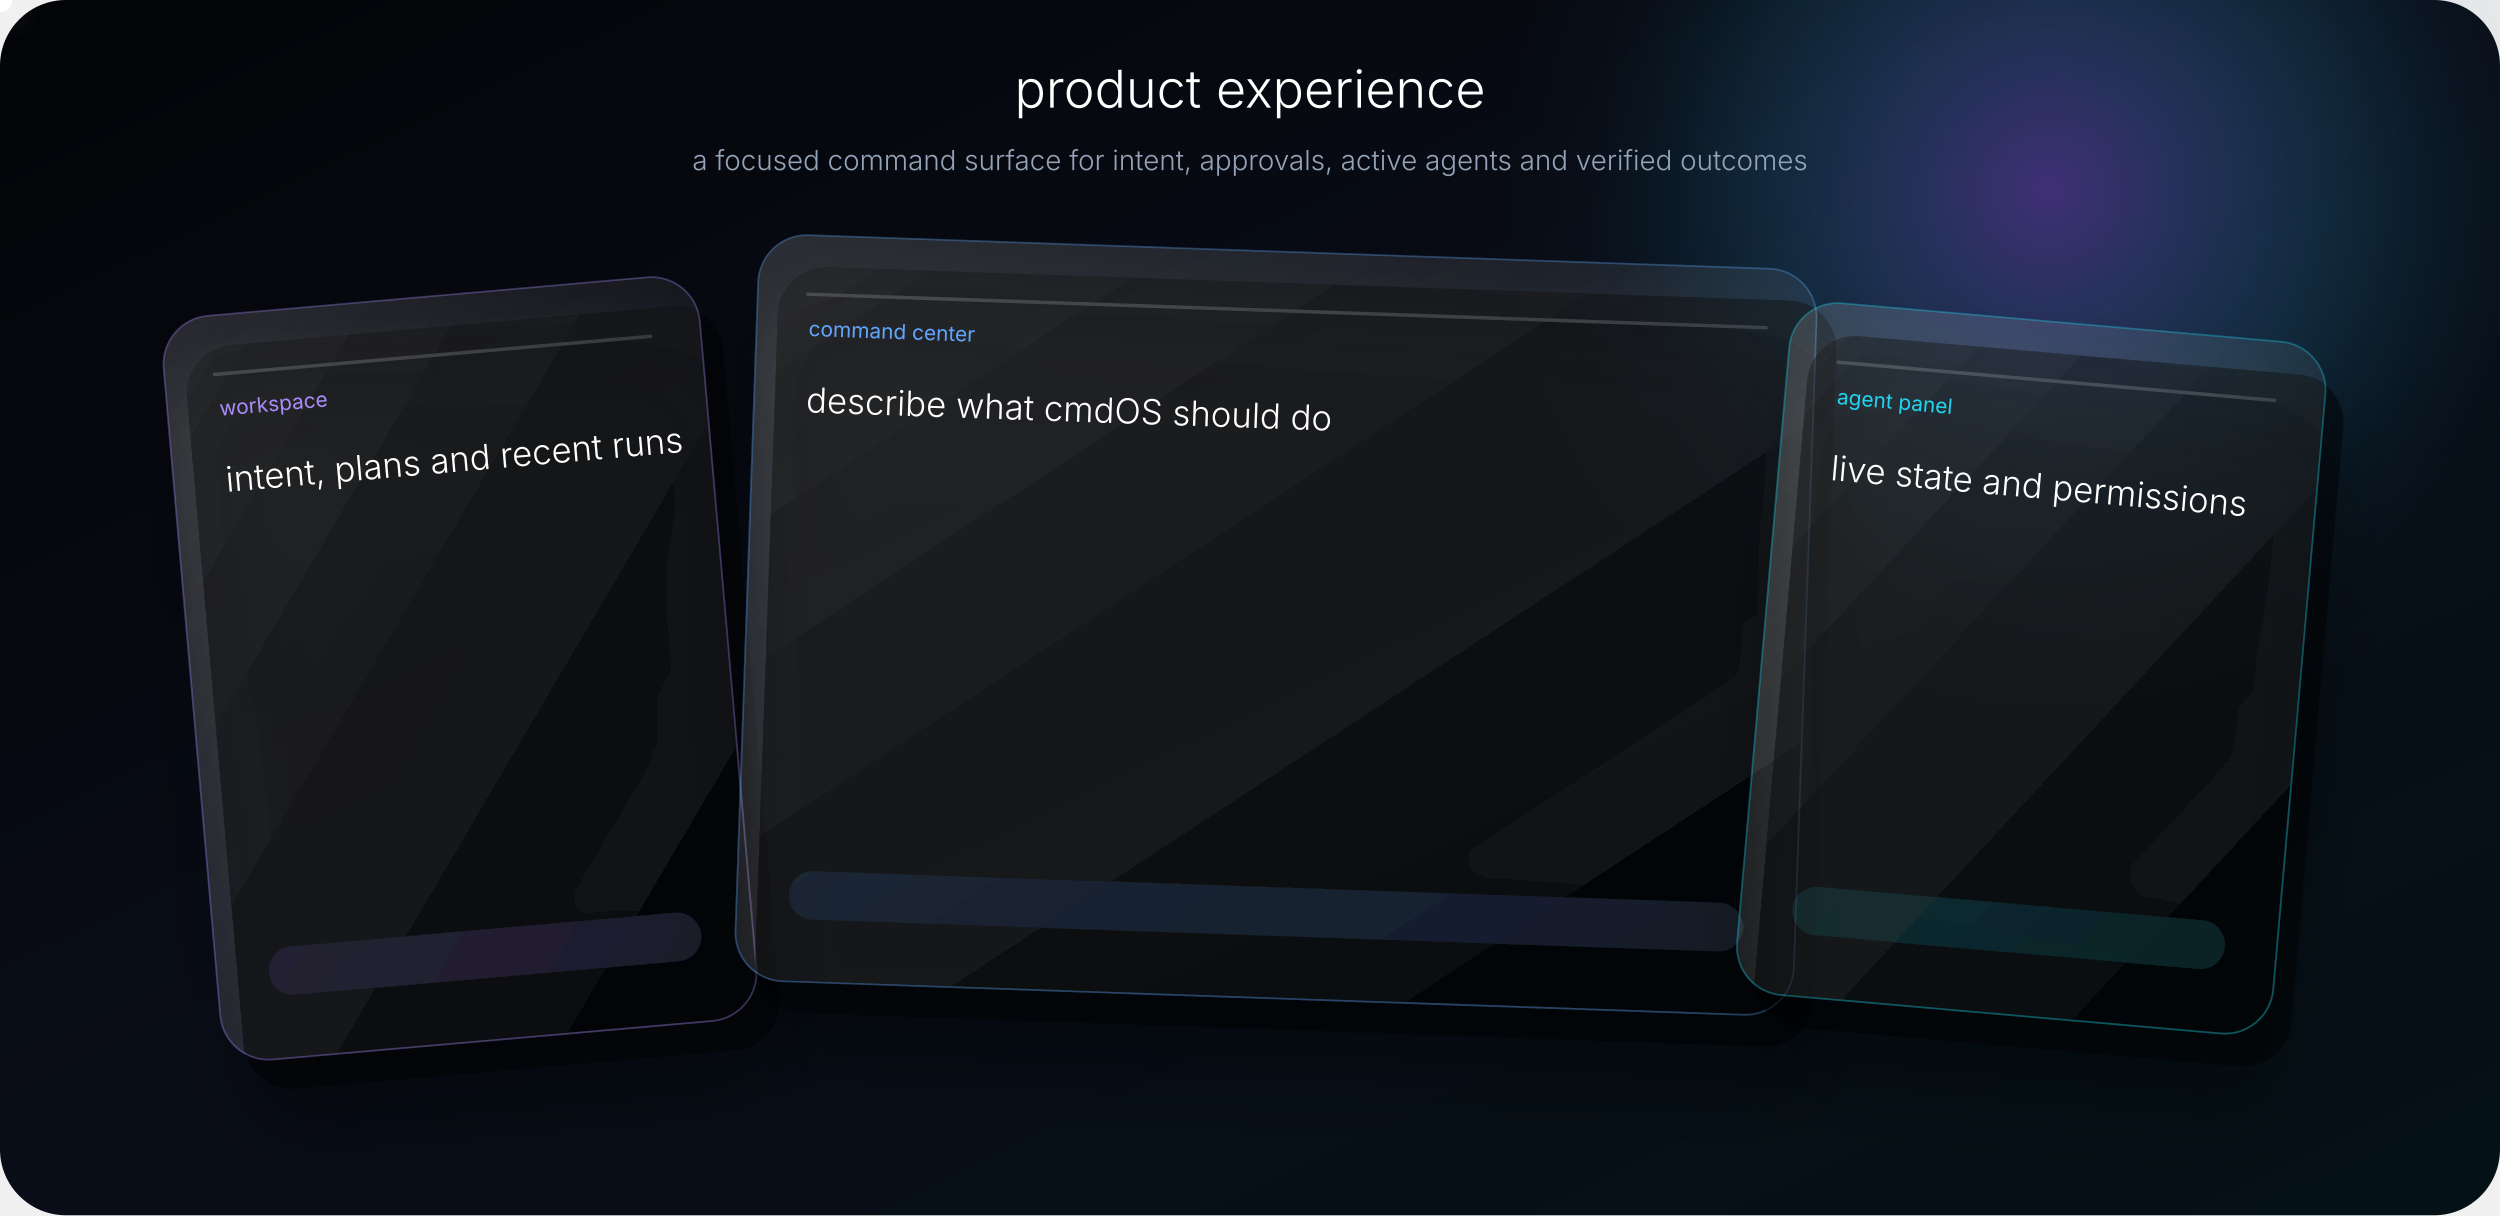
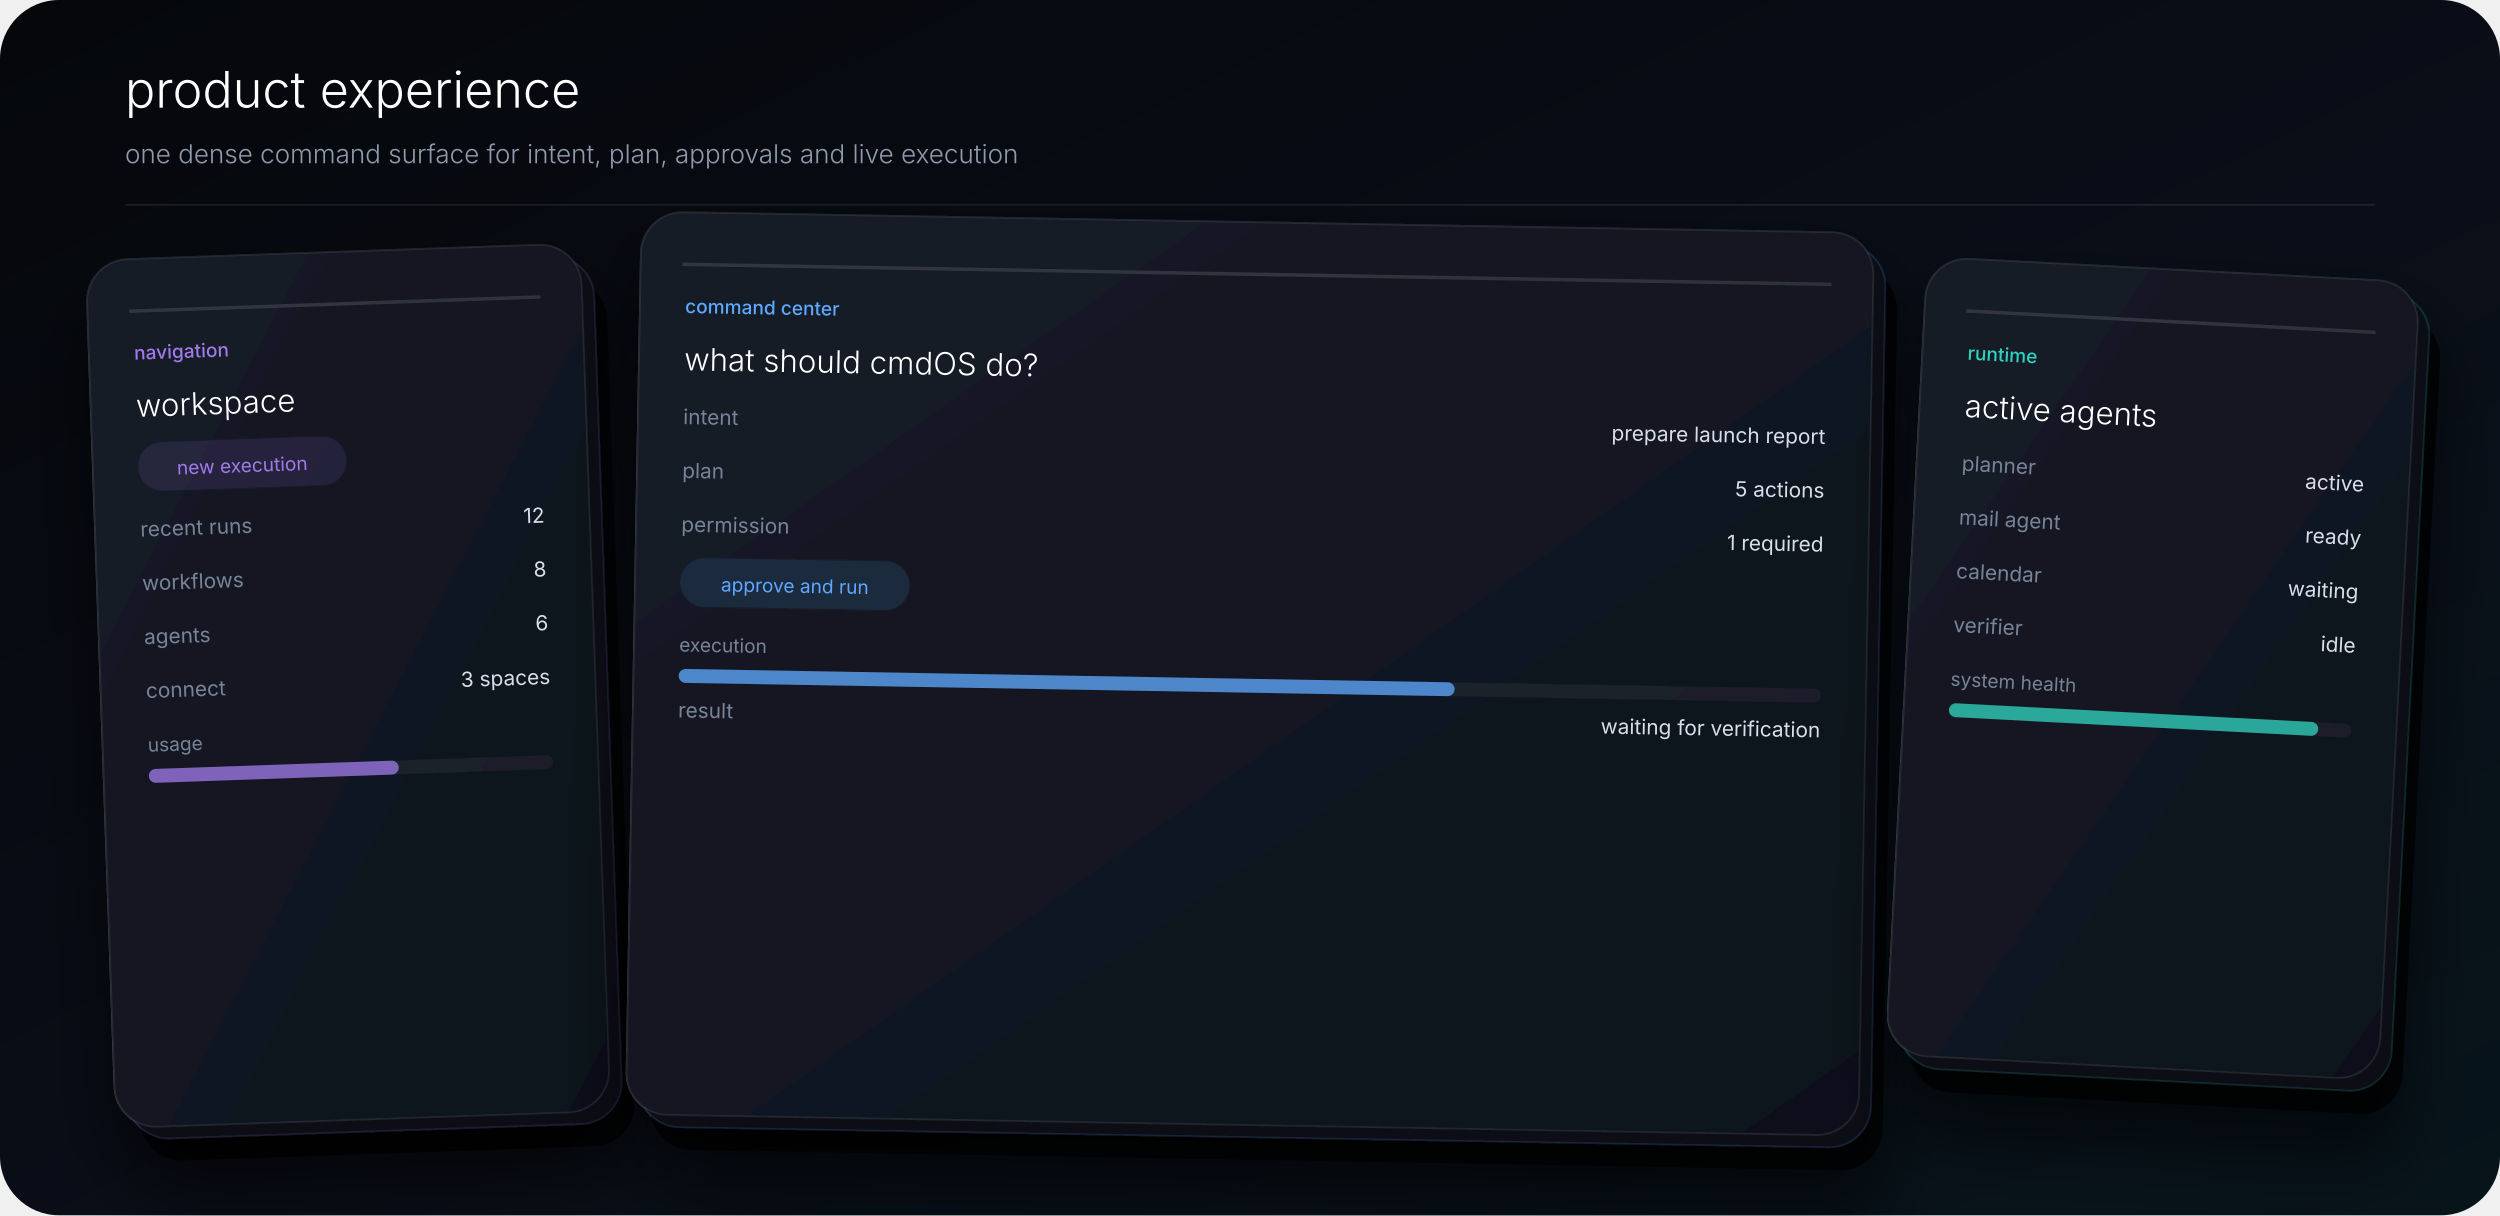
<svg xmlns="http://www.w3.org/2000/svg" width="1440" height="700" viewBox="0 0 1440 700">
  <defs>
    <linearGradient id="bg" x1="0" y1="0" x2="1" y2="1">
-       <stop offset="0" stop-color="#030407" />
-       <stop offset=".48" stop-color="#090d17" />
-       <stop offset="1" stop-color="#041116" />
+       <stop offset="0" stop-color="#05070b" />
+       <stop offset=".55" stop-color="#0a0e18" />
+       <stop offset="1" stop-color="#07141a" />
+     </linearGradient>
+     <linearGradient id="surface" x1="0" y1="0" x2="1" y2="1">
+       <stop offset="0" stop-color="#171c28" />
+       <stop offset="1" stop-color="#0d111a" />
+     </linearGradient>
+     <linearGradient id="surface2" x1="0" y1="0" x2="1" y2="1">
+       <stop offset="0" stop-color="#202736" />
+       <stop offset="1" stop-color="#111722" />
    </linearGradient>
    <linearGradient id="brand" x1="0" y1="0" x2="1" y2="1">
-       <stop offset="0" stop-color="#a78bfa" />
-       <stop offset=".48" stop-color="#60a5fa" />
-       <stop offset="1" stop-color="#22d3ee" />
-     </linearGradient>
-     <linearGradient id="glass" x1="0" y1="0" x2="1" y2="1">
-       <stop offset="0" stop-color="#ffffff" stop-opacity=".14" />
-       <stop offset=".52" stop-color="#ffffff" stop-opacity=".055" />
-       <stop offset="1" stop-color="#ffffff" stop-opacity=".02" />
+       <stop offset="0" stop-color="#9f7aea" />
+       <stop offset=".5" stop-color="#5da8ff" />
+       <stop offset="1" stop-color="#2dd4bf" />
    </linearGradient>
    <linearGradient id="metal" x1="0" y1="0" x2="1" y2="1">
      <stop offset="0" stop-color="#f8fafc" />
      <stop offset=".25" stop-color="#64748b" />
-       <stop offset=".48" stop-color="#ffffff" />
-       <stop offset=".72" stop-color="#334155" />
+       <stop offset=".52" stop-color="#ffffff" />
+       <stop offset=".78" stop-color="#334155" />
      <stop offset="1" stop-color="#cbd5e1" />
    </linearGradient>
    <radialGradient id="orb">
-       <stop offset="0" stop-color="#8b5cf6" stop-opacity=".42" />
-       <stop offset=".55" stop-color="#38bdf8" stop-opacity=".13" />
-       <stop offset="1" stop-color="#030407" stop-opacity="0" />
+       <stop offset="0" stop-color="#7c3aed" stop-opacity=".28" />
+       <stop offset=".55" stop-color="#38bdf8" stop-opacity=".10" />
+       <stop offset="1" stop-color="#05070b" stop-opacity="0" />
    </radialGradient>
-     <filter id="deepShadow" x="-80%" y="-80%" width="260%" height="260%">
-       <feGaussianBlur in="SourceAlpha" stdDeviation="22" result="blur" />
-       <feOffset dx="0" dy="28" result="offset" />
-       <feColorMatrix in="offset" type="matrix" values="0 0 0 0 0               0 0 0 0 0               0 0 0 0 0               0 0 0 .68 0" result="shadow" />
-       <feMerge>
-         <feMergeNode in="shadow" />
-         <feMergeNode in="SourceGraphic" />
-       </feMerge>
+     <filter id="shadow" x="-80%" y="-80%" width="260%" height="260%">
+       <feDropShadow dx="0" dy="24" stdDeviation="20" flood-color="#000000" flood-opacity=".62" />
+     </filter>
+     <filter id="smallShadow" x="-50%" y="-50%" width="200%" height="200%">
+       <feDropShadow dx="0" dy="12" stdDeviation="10" flood-color="#000000" flood-opacity=".48" />
    </filter>
    <filter id="glow" x="-100%" y="-100%" width="300%" height="300%">
-       <feGaussianBlur stdDeviation="9" result="b" />
+       <feGaussianBlur stdDeviation="7" result="blur" />
      <feMerge>
-         <feMergeNode in="b" />
+         <feMergeNode in="blur" />
        <feMergeNode in="SourceGraphic" />
      </feMerge>
    </filter>
  </defs>
-   <rect width="1440" height="700" rx="38" fill="url(#bg)" />
-   <circle cx="1180" cy="110" r="330" fill="url(#orb)" />
-   <text x="720" y="62" text-anchor="middle" font-family="Inter,Arial,sans-serif" font-size="30" font-weight="300" fill="#ffffff">product experience</text>
-   <text x="720" y="98" text-anchor="middle" font-family="Inter,Arial,sans-serif" font-size="16" font-weight="300" fill="#94a3b8">a focused command surface for intent, approvals, active agents and verified outcomes</text>
-   <g transform="translate(110 170) rotate(-5 155.0 215.0)" filter="url(#deepShadow)">
-     <rect x="12" y="18" width="310" height="430" rx="28" fill="#000000" opacity=".48" />
-     <rect width="310" height="430" rx="28" fill="url(#glass)" stroke="#a78bfa" stroke-opacity=".34" />
-     <path d="M28 34 H282" stroke="#ffffff" stroke-opacity=".16" stroke-width="2" />
-     <text x="30" y="58" font-family="Inter,Arial,sans-serif" font-size="12" font-weight="400" fill="#a78bfa">workspace</text>
-     <text x="30" y="102" font-family="Inter,Arial,sans-serif" font-size="20" font-weight="300" fill="#ffffff">intent, plans and recent runs</text>
-     <rect x="30" y="366" width="250" height="28" rx="14" fill="#a78bfa" opacity=".10" />
+   <rect width="1440" height="700" rx="34" fill="url(#bg)" />
+   <text x="72" y="62" font-family="Inter,Arial,sans-serif" font-size="29" font-weight="350" fill="#ffffff">product experience</text>
+   <text x="72" y="94" font-family="Inter,Arial,sans-serif" font-size="15" font-weight="300" fill="#8f9bad">one dense command surface for intent, plan, approvals and live execution</text>
+   <line x1="72" y1="118" x2="1368" y2="118" stroke="#ffffff" stroke-opacity=".08" />
+   <g transform="translate(58 145) rotate(-2 142.5 250.0)" filter="url(#shadow)">
+     <rect x="14" y="20" width="285" height="500" rx="24" fill="#020305" opacity=".78" />
+     <rect x="7.0" y="7.0" width="285" height="500" rx="24" fill="#0b0f17" stroke="#9f7aea" stroke-opacity=".16" />
+     <rect width="285" height="500" rx="24" fill="url(#surface)" stroke="#ffffff" stroke-opacity=".09" />
+     <path d="M24 30 H261" stroke="#ffffff" stroke-opacity=".12" stroke-width="2" />
+     <text x="26" y="58" font-family="Inter,Arial,sans-serif" font-size="11" font-weight="500" fill="#9f7aea">navigation</text>
+     <text x="26" y="91" font-family="Inter,Arial,sans-serif" font-size="18" font-weight="350" fill="#ffffff">workspace</text>
+     <rect x="26" y="106" width="120" height="28" rx="14" fill="#9f7aea" opacity=".12" stroke="#9f7aea" stroke-opacity=".18" />
+     <text x="86.0" y="125" text-anchor="middle" font-family="Inter,Arial,sans-serif" font-size="11" fill="#9f7aea">new execution</text>
+     <text x="26" y="160" font-family="Inter,Arial,sans-serif" font-size="12" fill="#778397">recent runs</text>
+     <text x="259" y="160" text-anchor="end" font-family="Inter,Arial,sans-serif" font-size="12" fill="#d8dee9">12</text>
+     <text x="26" y="191" font-family="Inter,Arial,sans-serif" font-size="12" fill="#778397">workflows</text>
+     <text x="259" y="191" text-anchor="end" font-family="Inter,Arial,sans-serif" font-size="12" fill="#d8dee9">8</text>
+     <text x="26" y="222" font-family="Inter,Arial,sans-serif" font-size="12" fill="#778397">agents</text>
+     <text x="259" y="222" text-anchor="end" font-family="Inter,Arial,sans-serif" font-size="12" fill="#d8dee9">6</text>
+     <text x="26" y="253" font-family="Inter,Arial,sans-serif" font-size="12" fill="#778397">connect</text>
+     <text x="259" y="253" text-anchor="end" font-family="Inter,Arial,sans-serif" font-size="12" fill="#d8dee9">3 spaces</text>
+     <text x="26" y="284" font-family="Inter,Arial,sans-serif" font-size="11" fill="#778397">usage</text>
+     <rect x="26" y="294" width="233" height="8" rx="4" fill="#ffffff" opacity=".05" />
+     <rect x="26" y="294" width="144" height="8" rx="4" fill="#9f7aea" opacity=".75" />
  </g>
-   <g transform="translate(430 145) rotate(2 305.0 215.0)" filter="url(#deepShadow)">
-     <rect x="12" y="18" width="610" height="430" rx="28" fill="#000000" opacity=".48" />
-     <rect width="610" height="430" rx="28" fill="url(#glass)" stroke="#60a5fa" stroke-opacity=".34" />
-     <path d="M28 34 H582" stroke="#ffffff" stroke-opacity=".16" stroke-width="2" />
-     <text x="30" y="58" font-family="Inter,Arial,sans-serif" font-size="12" font-weight="400" fill="#60a5fa">command center</text>
-     <text x="30" y="102" font-family="Inter,Arial,sans-serif" font-size="20" font-weight="300" fill="#ffffff">describe what cmdOS should do</text>
-     <rect x="30" y="366" width="550" height="28" rx="14" fill="#60a5fa" opacity=".10" />
+   <g transform="translate(365 128) rotate(1 355.0 260.0)" filter="url(#shadow)">
+     <rect x="14" y="20" width="710" height="520" rx="24" fill="#020305" opacity=".78" />
+     <rect x="7.0" y="7.0" width="710" height="520" rx="24" fill="#0b0f17" stroke="#5da8ff" stroke-opacity=".16" />
+     <rect width="710" height="520" rx="24" fill="url(#surface)" stroke="#ffffff" stroke-opacity=".09" />
+     <path d="M24 30 H686" stroke="#ffffff" stroke-opacity=".12" stroke-width="2" />
+     <text x="26" y="58" font-family="Inter,Arial,sans-serif" font-size="11" font-weight="500" fill="#5da8ff">command center</text>
+     <text x="26" y="91" font-family="Inter,Arial,sans-serif" font-size="18" font-weight="350" fill="#ffffff">what should cmdOS do?</text>
+     <text x="26" y="122" font-family="Inter,Arial,sans-serif" font-size="12" fill="#778397">intent</text>
+     <text x="684" y="122" text-anchor="end" font-family="Inter,Arial,sans-serif" font-size="12" fill="#d8dee9">prepare launch report</text>
+     <text x="26" y="153" font-family="Inter,Arial,sans-serif" font-size="12" fill="#778397">plan</text>
+     <text x="684" y="153" text-anchor="end" font-family="Inter,Arial,sans-serif" font-size="12" fill="#d8dee9">5 actions</text>
+     <text x="26" y="184" font-family="Inter,Arial,sans-serif" font-size="12" fill="#778397">permission</text>
+     <text x="684" y="184" text-anchor="end" font-family="Inter,Arial,sans-serif" font-size="12" fill="#d8dee9">1 required</text>
+     <rect x="26" y="199" width="132" height="28" rx="14" fill="#5da8ff" opacity=".12" stroke="#5da8ff" stroke-opacity=".18" />
+     <text x="92.0" y="218" text-anchor="middle" font-family="Inter,Arial,sans-serif" font-size="11" fill="#5da8ff">approve and run</text>
+     <text x="26" y="253" font-family="Inter,Arial,sans-serif" font-size="11" fill="#778397">execution</text>
+     <rect x="26" y="263" width="658" height="8" rx="4" fill="#ffffff" opacity=".05" />
+     <rect x="26" y="263" width="447" height="8" rx="4" fill="#5da8ff" opacity=".75" />
+     <text x="26" y="291" font-family="Inter,Arial,sans-serif" font-size="12" fill="#778397">result</text>
+     <text x="684" y="291" text-anchor="end" font-family="Inter,Arial,sans-serif" font-size="12" fill="#d8dee9">waiting for verification</text>
  </g>
-   <g transform="translate(1015 185) rotate(5 155.0 200.0)" filter="url(#deepShadow)">
-     <rect x="12" y="18" width="310" height="400" rx="28" fill="#000000" opacity=".48" />
-     <rect width="310" height="400" rx="28" fill="url(#glass)" stroke="#22d3ee" stroke-opacity=".34" />
-     <path d="M28 34 H282" stroke="#ffffff" stroke-opacity=".16" stroke-width="2" />
-     <text x="30" y="58" font-family="Inter,Arial,sans-serif" font-size="12" font-weight="400" fill="#22d3ee">agent panel</text>
-     <text x="30" y="102" font-family="Inter,Arial,sans-serif" font-size="20" font-weight="300" fill="#ffffff">live state and permissions</text>
-     <rect x="30" y="336" width="250" height="28" rx="14" fill="#22d3ee" opacity=".10" />
+   <g transform="translate(1098 155) rotate(3 142.0 230.0)" filter="url(#shadow)">
+     <rect x="14" y="20" width="284" height="460" rx="24" fill="#020305" opacity=".78" />
+     <rect x="7.0" y="7.0" width="284" height="460" rx="24" fill="#0b0f17" stroke="#2dd4bf" stroke-opacity=".16" />
+     <rect width="284" height="460" rx="24" fill="url(#surface)" stroke="#ffffff" stroke-opacity=".09" />
+     <path d="M24 30 H260" stroke="#ffffff" stroke-opacity=".12" stroke-width="2" />
+     <text x="26" y="58" font-family="Inter,Arial,sans-serif" font-size="11" font-weight="500" fill="#2dd4bf">runtime</text>
+     <text x="26" y="91" font-family="Inter,Arial,sans-serif" font-size="18" font-weight="350" fill="#ffffff">active agents</text>
+     <text x="26" y="122" font-family="Inter,Arial,sans-serif" font-size="12" fill="#778397">planner</text>
+     <text x="258" y="122" text-anchor="end" font-family="Inter,Arial,sans-serif" font-size="12" fill="#d8dee9">active</text>
+     <text x="26" y="153" font-family="Inter,Arial,sans-serif" font-size="12" fill="#778397">mail agent</text>
+     <text x="258" y="153" text-anchor="end" font-family="Inter,Arial,sans-serif" font-size="12" fill="#d8dee9">ready</text>
+     <text x="26" y="184" font-family="Inter,Arial,sans-serif" font-size="12" fill="#778397">calendar</text>
+     <text x="258" y="184" text-anchor="end" font-family="Inter,Arial,sans-serif" font-size="12" fill="#d8dee9">waiting</text>
+     <text x="26" y="215" font-family="Inter,Arial,sans-serif" font-size="12" fill="#778397">verifier</text>
+     <text x="258" y="215" text-anchor="end" font-family="Inter,Arial,sans-serif" font-size="12" fill="#d8dee9">idle</text>
+     <text x="26" y="246" font-family="Inter,Arial,sans-serif" font-size="11" fill="#778397">system health</text>
+     <rect x="26" y="256" width="232" height="8" rx="4" fill="#ffffff" opacity=".05" />
+     <rect x="26" y="256" width="213" height="8" rx="4" fill="#2dd4bf" opacity=".75" />
  </g>
-   <circle r="7" fill="#ffffff" filter="url(#glow)">
-     <animateMotion dur="6s" repeatCount="indefinite" path="M150 610 C420 520, 900 520, 1290 610" />
-   </circle>
</svg>
